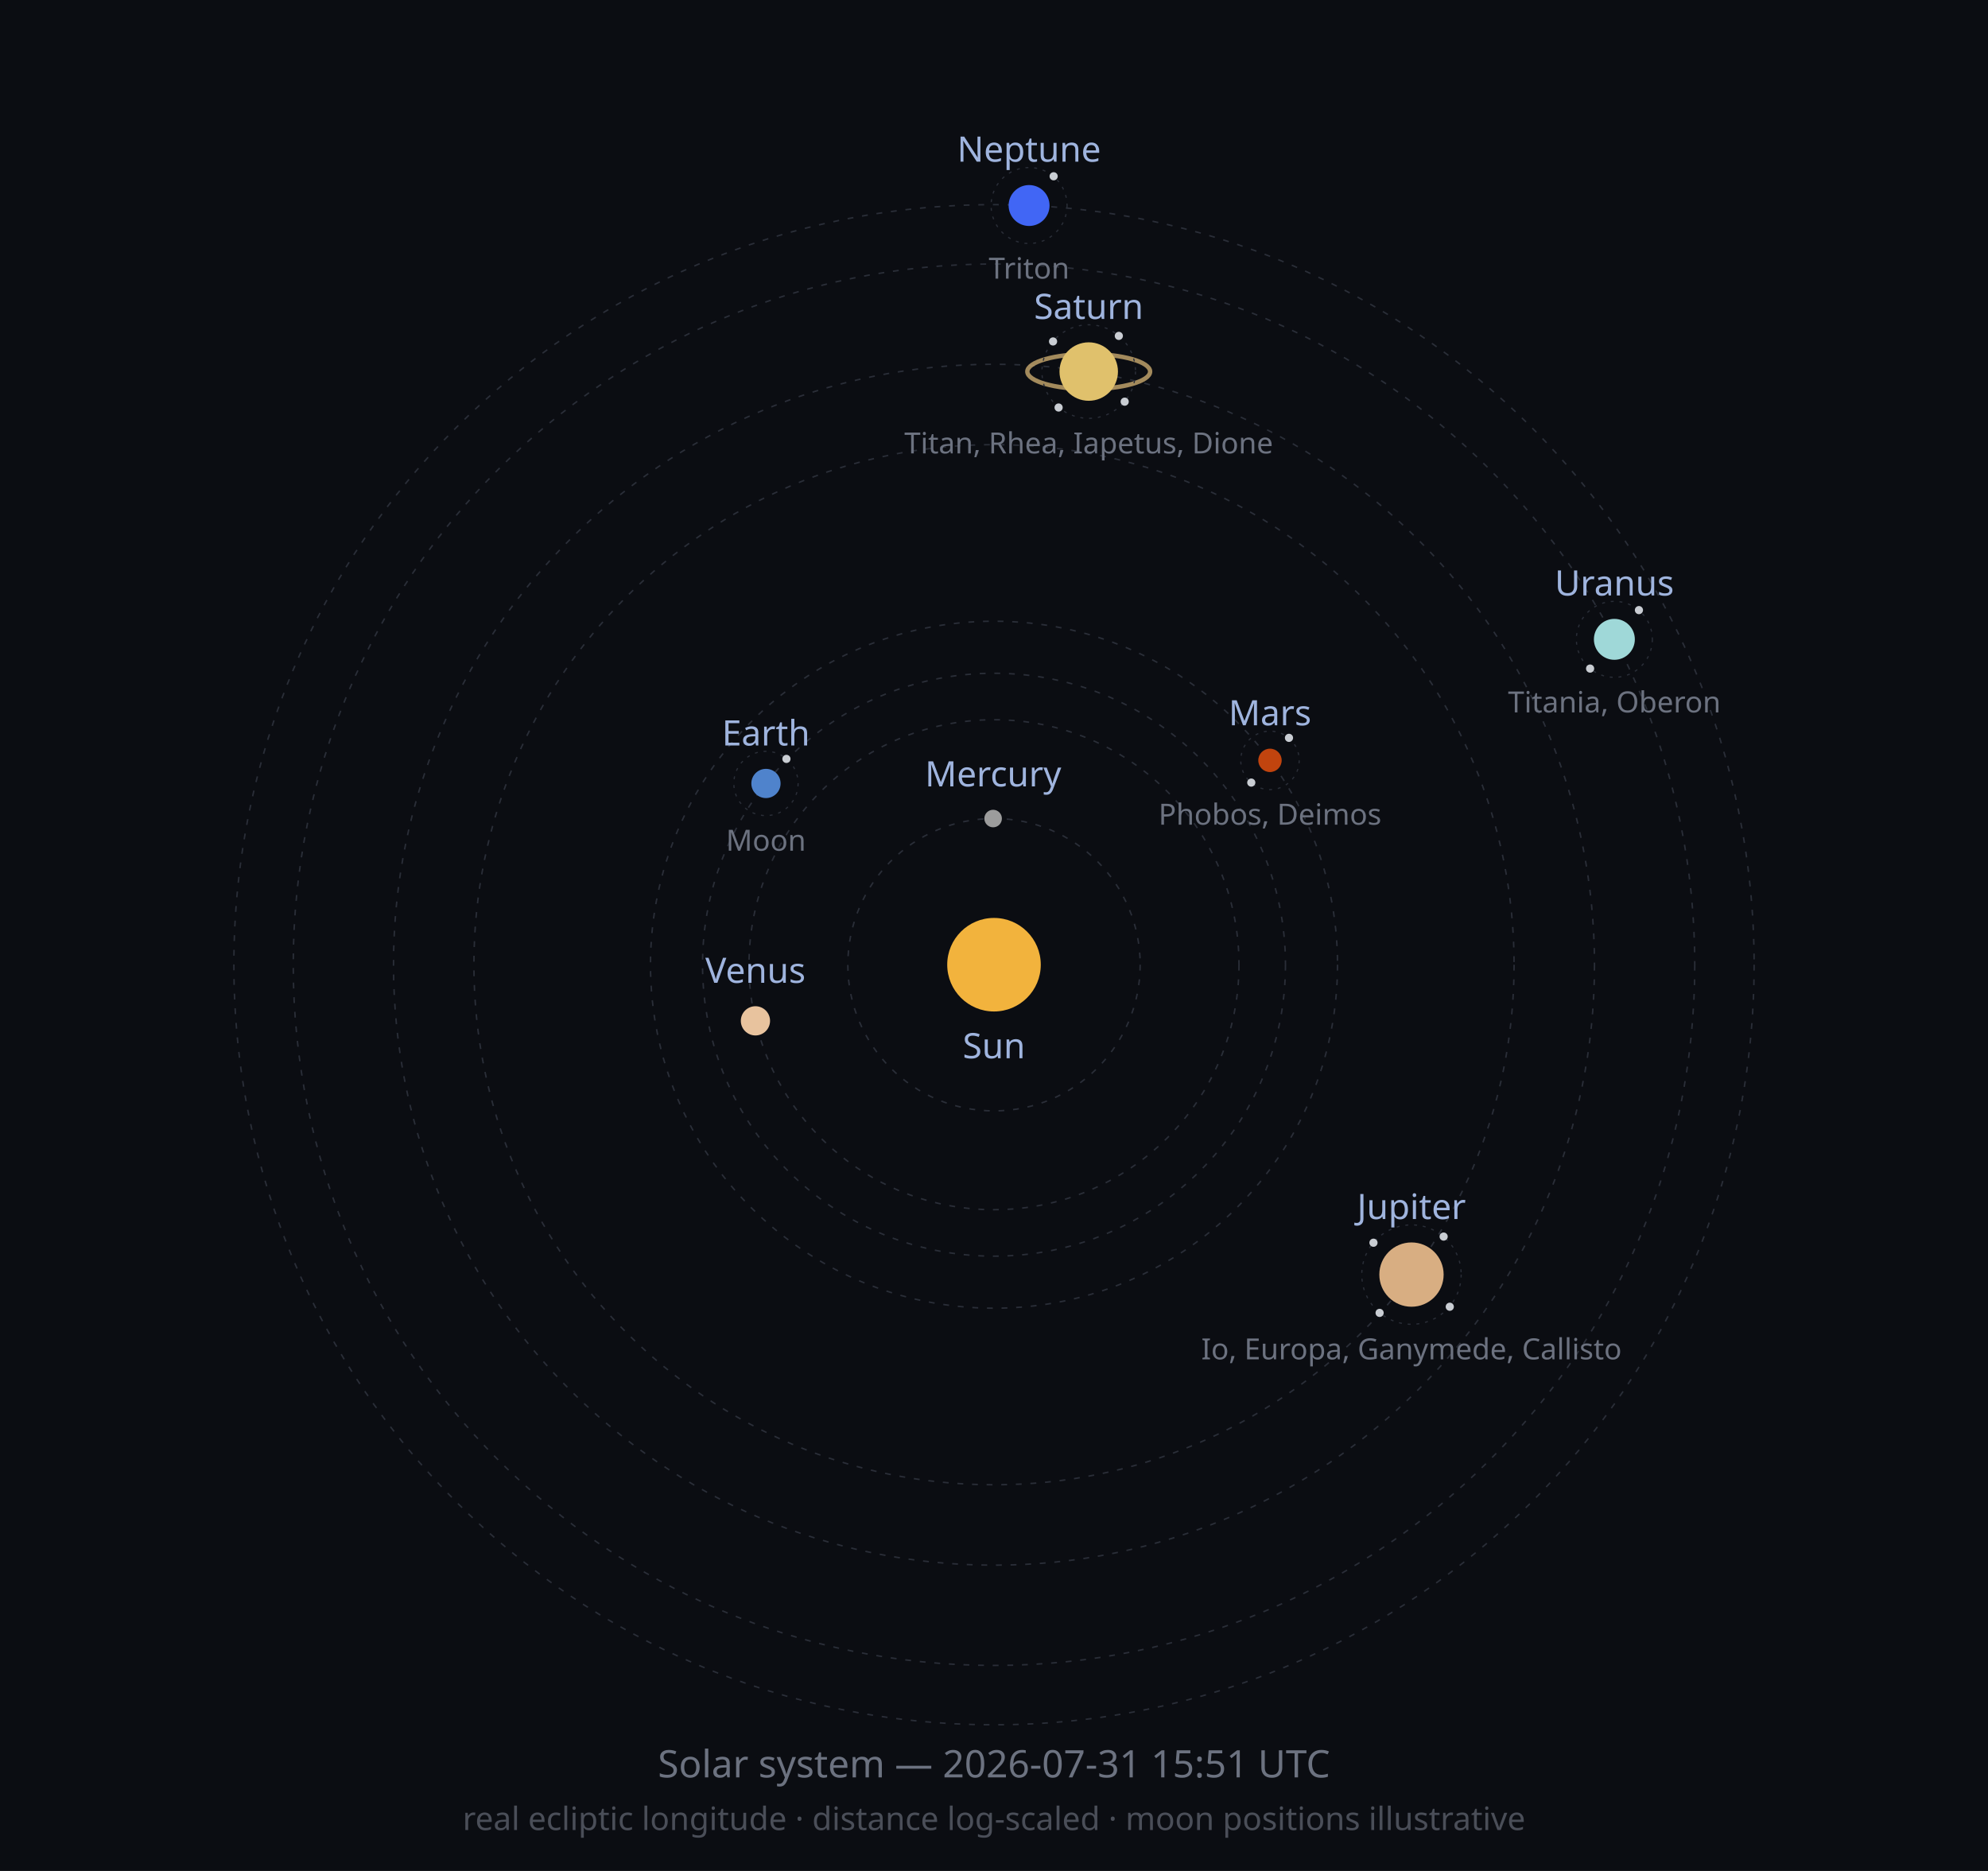
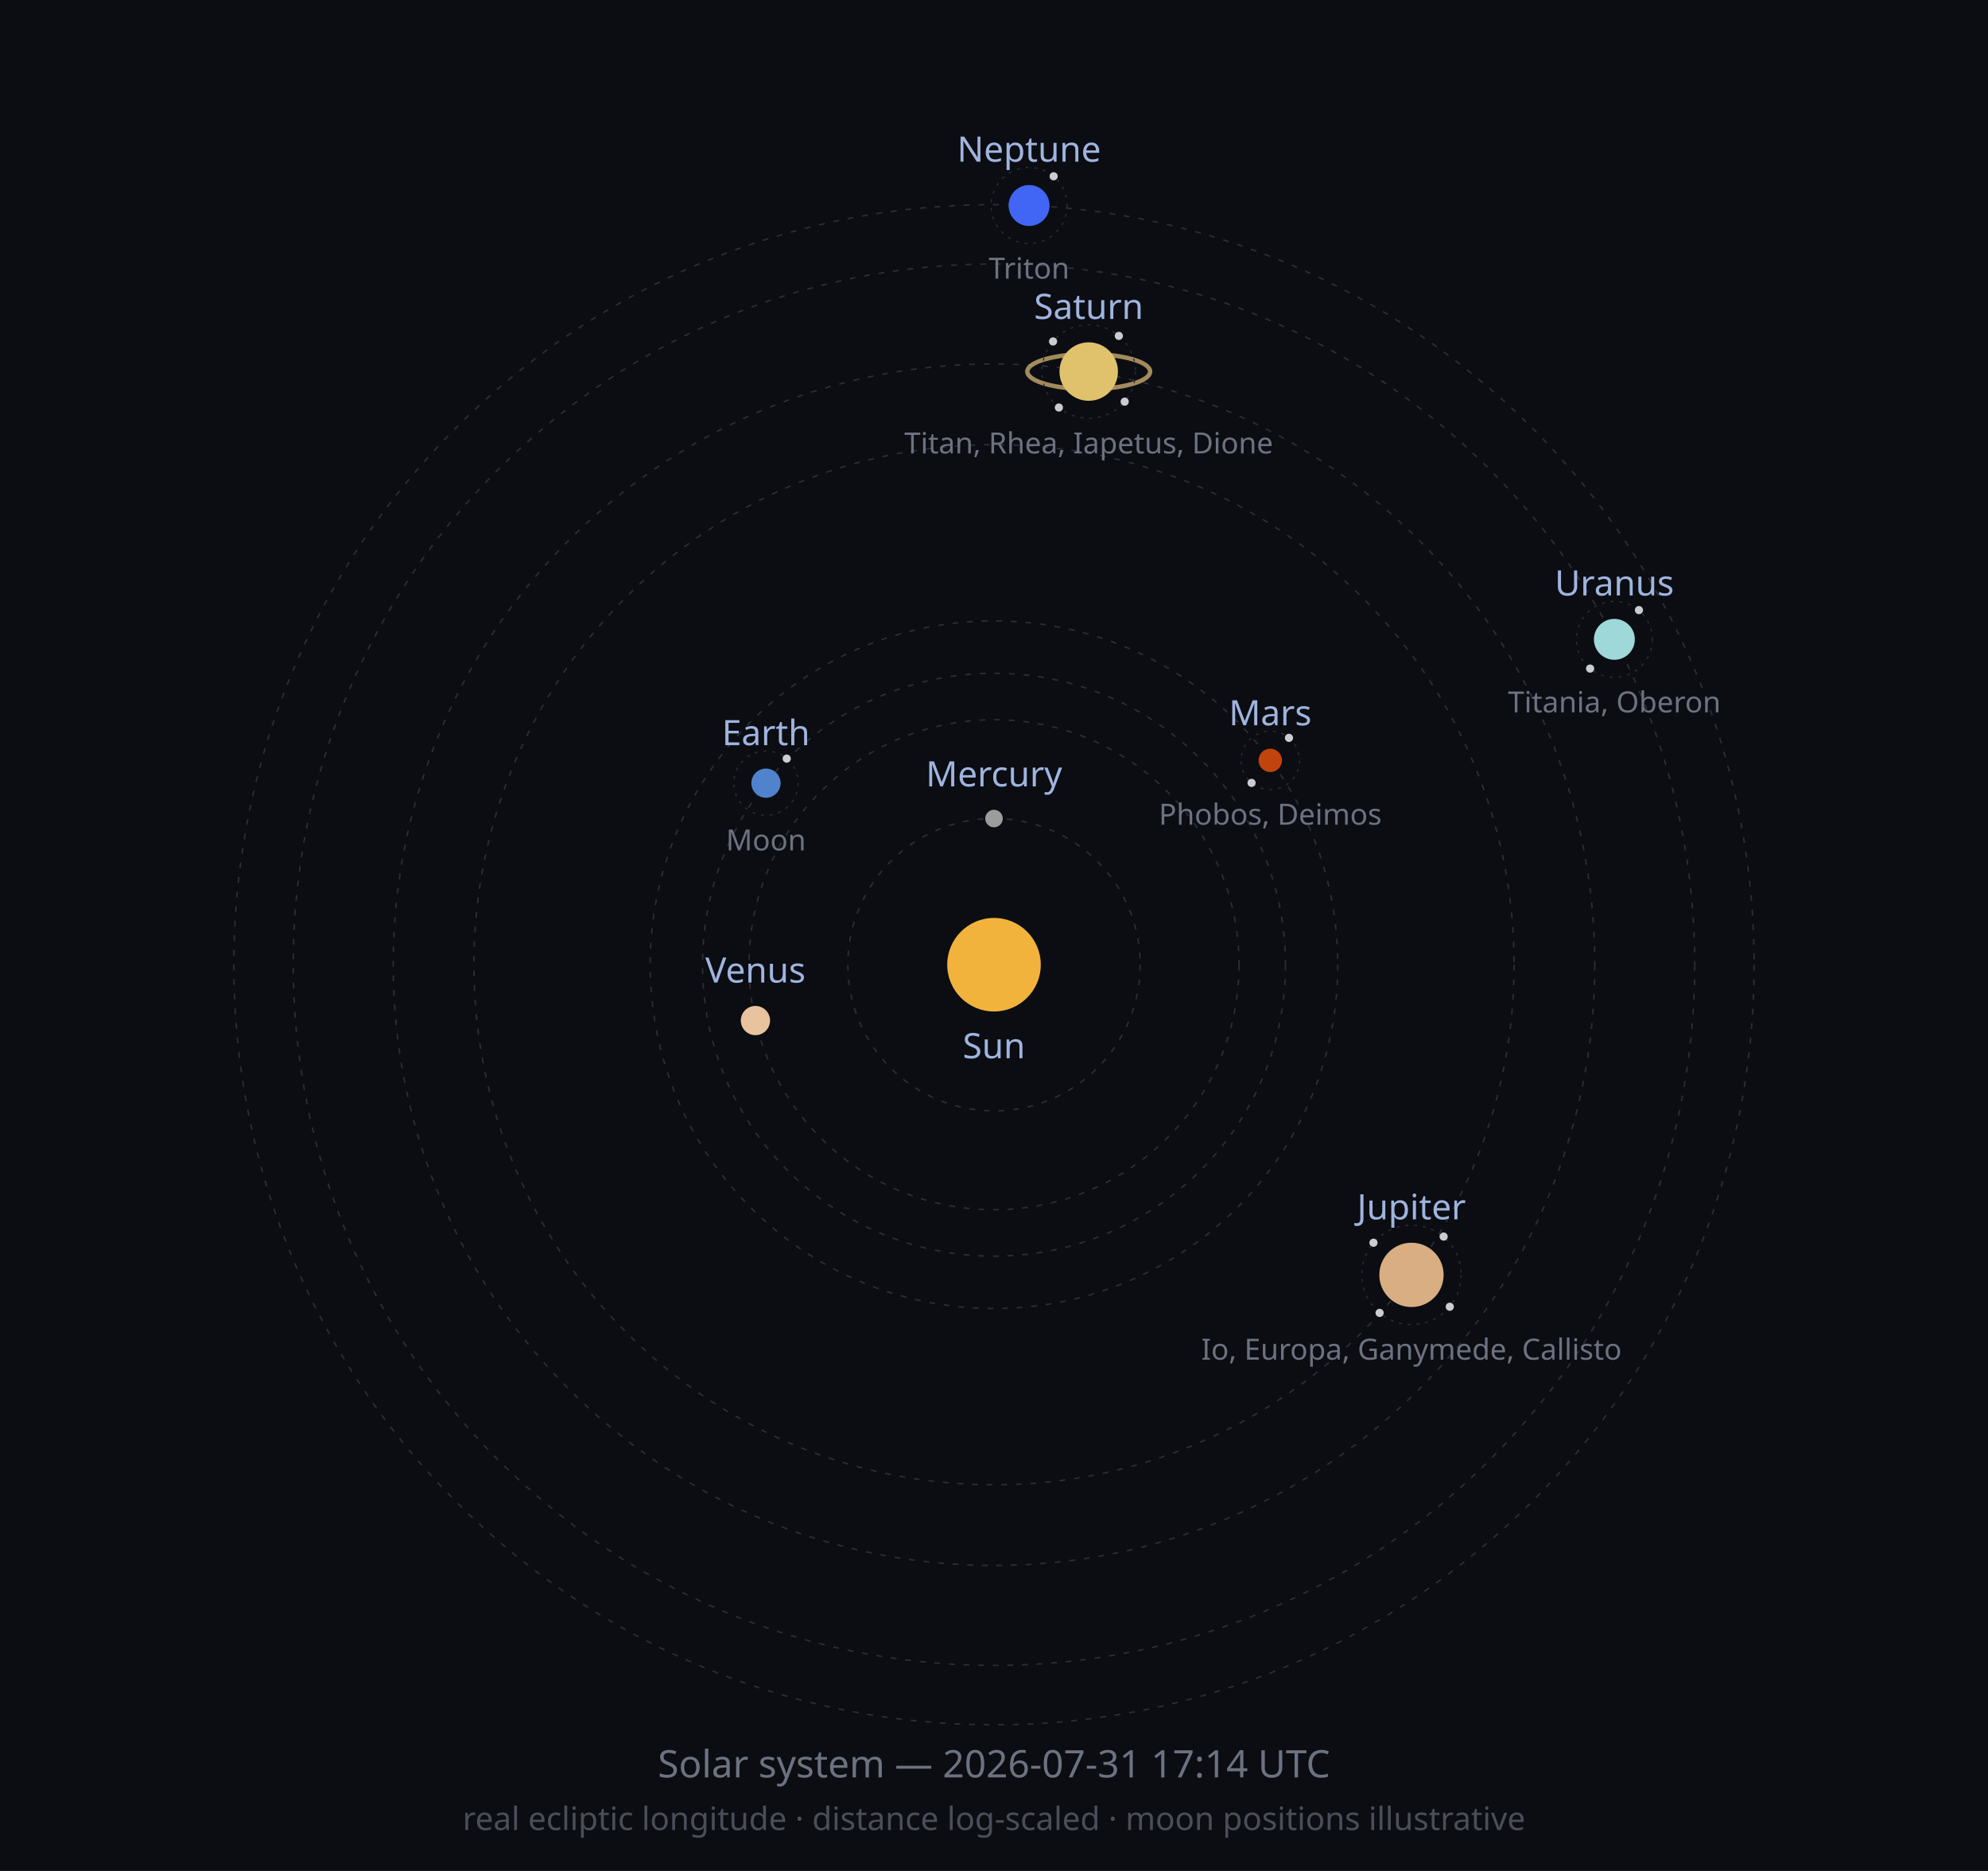
<svg xmlns="http://www.w3.org/2000/svg" width="680" height="640" viewBox="0 0 680 640" role="img">
  <defs>
    <marker id="arrow" viewBox="0 0 10 10" refX="8" refY="5" markerWidth="6" markerHeight="6" orient="auto-start-reverse">
      <path d="M2 1L8 5L2 9" fill="none" stroke="context-stroke" stroke-width="1.5" stroke-linecap="round" stroke-linejoin="round" />
    </marker>
  </defs>
  <style>
  .orbit { fill: none; stroke: #2A2E38; stroke-width: 0.5; stroke-dasharray: 2 3; }
  .moonorbit { fill: none; stroke: #2A2E38; stroke-width: 0.4; stroke-dasharray: 1 2; }
  .lbl { font-family: sans-serif; font-size: 12px; fill: #9FB4DE; }
  .moonlbl { font-family: sans-serif; font-size: 10px; fill: #6C7280; }
</style>
  <rect width="680" height="640" fill="#0B0D12" />
  <circle class="orbit" cx="340" cy="330" r="50.0" />
  <circle class="orbit" cx="340" cy="330" r="83.8" />
  <circle class="orbit" cx="340" cy="330" r="99.7" />
-   <circle class="orbit" cx="340" cy="330" r="117.5" />
+   <circle class="orbit" cx="340" cy="330" r="117.6" />
  <circle class="orbit" cx="340" cy="330" r="177.9" />
-   <circle class="orbit" cx="340" cy="330" r="205.4" />
+   <circle class="orbit" cx="340" cy="330" r="205.5" />
  <circle class="orbit" cx="340" cy="330" r="239.7" />
  <circle class="orbit" cx="340" cy="330" r="260.0" />
  <circle cx="340" cy="330" r="16" fill="#F2B33D" />
  <text class="lbl" x="340" y="362" text-anchor="middle">Sun</text>
-   <circle cx="339.7" cy="280.0" r="3" fill="#9C9C9C" />
-   <text class="lbl" x="339.7" y="269.0" text-anchor="middle">Mercury</text>
-   <circle cx="258.4" cy="349.2" r="5" fill="#E8C39E" />
-   <text class="lbl" x="258.4" y="336.2" text-anchor="middle">Venus</text>
-   <circle cx="262.0" cy="268.0" r="5" fill="#4F83CC" />
-   <circle class="moonorbit" cx="262.0" cy="268.0" r="11" />
-   <circle cx="269.0" cy="259.6" r="1.4" fill="#C9CDD3" />
-   <text class="moonlbl" x="262.0" y="291.0" text-anchor="middle">Moon</text>
-   <text class="lbl" x="262.0" y="255.0" text-anchor="middle">Earth</text>
-   <circle cx="434.4" cy="260.1" r="4" fill="#C1440E" />
-   <circle class="moonorbit" cx="434.4" cy="260.1" r="10" />
+   <circle cx="340.0" cy="280.0" r="3" fill="#9C9C9C" />
+   <text class="lbl" x="340.0" y="269.0" text-anchor="middle">Mercury</text>
+   <circle cx="258.4" cy="349.1" r="5" fill="#E8C39E" />
+   <text class="lbl" x="258.4" y="336.1" text-anchor="middle">Venus</text>
+   <circle cx="262.0" cy="267.9" r="5" fill="#4F83CC" />
+   <circle class="moonorbit" cx="262.0" cy="267.9" r="11" />
+   <circle cx="269.1" cy="259.5" r="1.4" fill="#C9CDD3" />
+   <text class="moonlbl" x="262.0" y="290.9" text-anchor="middle">Moon</text>
+   <text class="lbl" x="262.0" y="254.9" text-anchor="middle">Earth</text>
+   <circle cx="434.5" cy="260.1" r="4" fill="#C1440E" />
+   <circle class="moonorbit" cx="434.5" cy="260.1" r="10" />
  <circle cx="440.9" cy="252.4" r="1.4" fill="#C9CDD3" />
-   <circle cx="428.0" cy="267.7" r="1.4" fill="#C9CDD3" />
-   <text class="moonlbl" x="434.4" y="282.1" text-anchor="middle">Phobos, Deimos</text>
-   <text class="lbl" x="434.4" y="248.1" text-anchor="middle">Mars</text>
-   <circle cx="482.8" cy="436.0" r="11" fill="#D8AE82" />
-   <circle class="moonorbit" cx="482.8" cy="436.0" r="17" />
+   <circle cx="428.1" cy="267.8" r="1.4" fill="#C9CDD3" />
+   <text class="moonlbl" x="434.5" y="282.1" text-anchor="middle">Phobos, Deimos</text>
+   <text class="lbl" x="434.5" y="248.1" text-anchor="middle">Mars</text>
+   <circle cx="482.8" cy="436.1" r="11" fill="#D8AE82" />
+   <circle class="moonorbit" cx="482.8" cy="436.1" r="17" />
  <circle cx="493.8" cy="423.0" r="1.4" fill="#C9CDD3" />
  <circle cx="495.9" cy="447.0" r="1.4" fill="#C9CDD3" />
  <circle cx="471.9" cy="449.1" r="1.4" fill="#C9CDD3" />
  <circle cx="469.8" cy="425.1" r="1.4" fill="#C9CDD3" />
-   <text class="moonlbl" x="482.8" y="465.0" text-anchor="middle">Io, Europa, Ganymede, Callisto</text>
-   <text class="lbl" x="482.8" y="417.0" text-anchor="middle">Jupiter</text>
+   <text class="moonlbl" x="482.8" y="465.1" text-anchor="middle">Io, Europa, Ganymede, Callisto</text>
+   <text class="lbl" x="482.8" y="417.1" text-anchor="middle">Jupiter</text>
  <ellipse cx="372.4" cy="127.1" rx="21.0" ry="6.0" fill="none" stroke="#C9A96E" stroke-width="1.5" opacity="0.8" />
  <circle cx="372.4" cy="127.1" r="10" fill="#E0C16C" />
  <circle class="moonorbit" cx="372.4" cy="127.1" r="16" />
  <circle cx="382.7" cy="114.9" r="1.4" fill="#C9CDD3" />
  <circle cx="384.7" cy="137.4" r="1.4" fill="#C9CDD3" />
-   <circle cx="362.1" cy="139.4" r="1.4" fill="#C9CDD3" />
+   <circle cx="362.2" cy="139.4" r="1.4" fill="#C9CDD3" />
  <circle cx="360.2" cy="116.8" r="1.4" fill="#C9CDD3" />
  <text class="moonlbl" x="372.4" y="155.1" text-anchor="middle">Titan, Rhea, Iapetus, Dione</text>
  <text class="lbl" x="372.4" y="109.1" text-anchor="middle">Saturn</text>
  <circle cx="552.2" cy="218.7" r="7" fill="#9FD8D8" />
  <circle class="moonorbit" cx="552.2" cy="218.7" r="13" />
  <circle cx="560.6" cy="208.7" r="1.4" fill="#C9CDD3" />
  <circle cx="543.9" cy="228.7" r="1.4" fill="#C9CDD3" />
  <text class="moonlbl" x="552.2" y="243.7" text-anchor="middle">Titania, Oberon</text>
  <text class="lbl" x="552.2" y="203.7" text-anchor="middle">Uranus</text>
  <circle cx="352.0" cy="70.3" r="7" fill="#4166F5" />
  <circle class="moonorbit" cx="352.0" cy="70.3" r="13" />
  <circle cx="360.4" cy="60.3" r="1.4" fill="#C9CDD3" />
  <text class="moonlbl" x="352.0" y="95.3" text-anchor="middle">Triton</text>
  <text class="lbl" x="352.0" y="55.3" text-anchor="middle">Neptune</text>
-   <text x="340" y="608" font-size="13" fill="#6C7280" text-anchor="middle" font-family="sans-serif">Solar system — 2026-07-31 15:51 UTC</text>
+   <text x="340" y="608" font-size="13" fill="#6C7280" text-anchor="middle" font-family="sans-serif">Solar system — 2026-07-31 17:14 UTC</text>
  <text x="340" y="626" font-size="11" fill="#4A4E58" text-anchor="middle" font-family="sans-serif">real ecliptic longitude · distance log-scaled · moon positions illustrative</text>
</svg>
